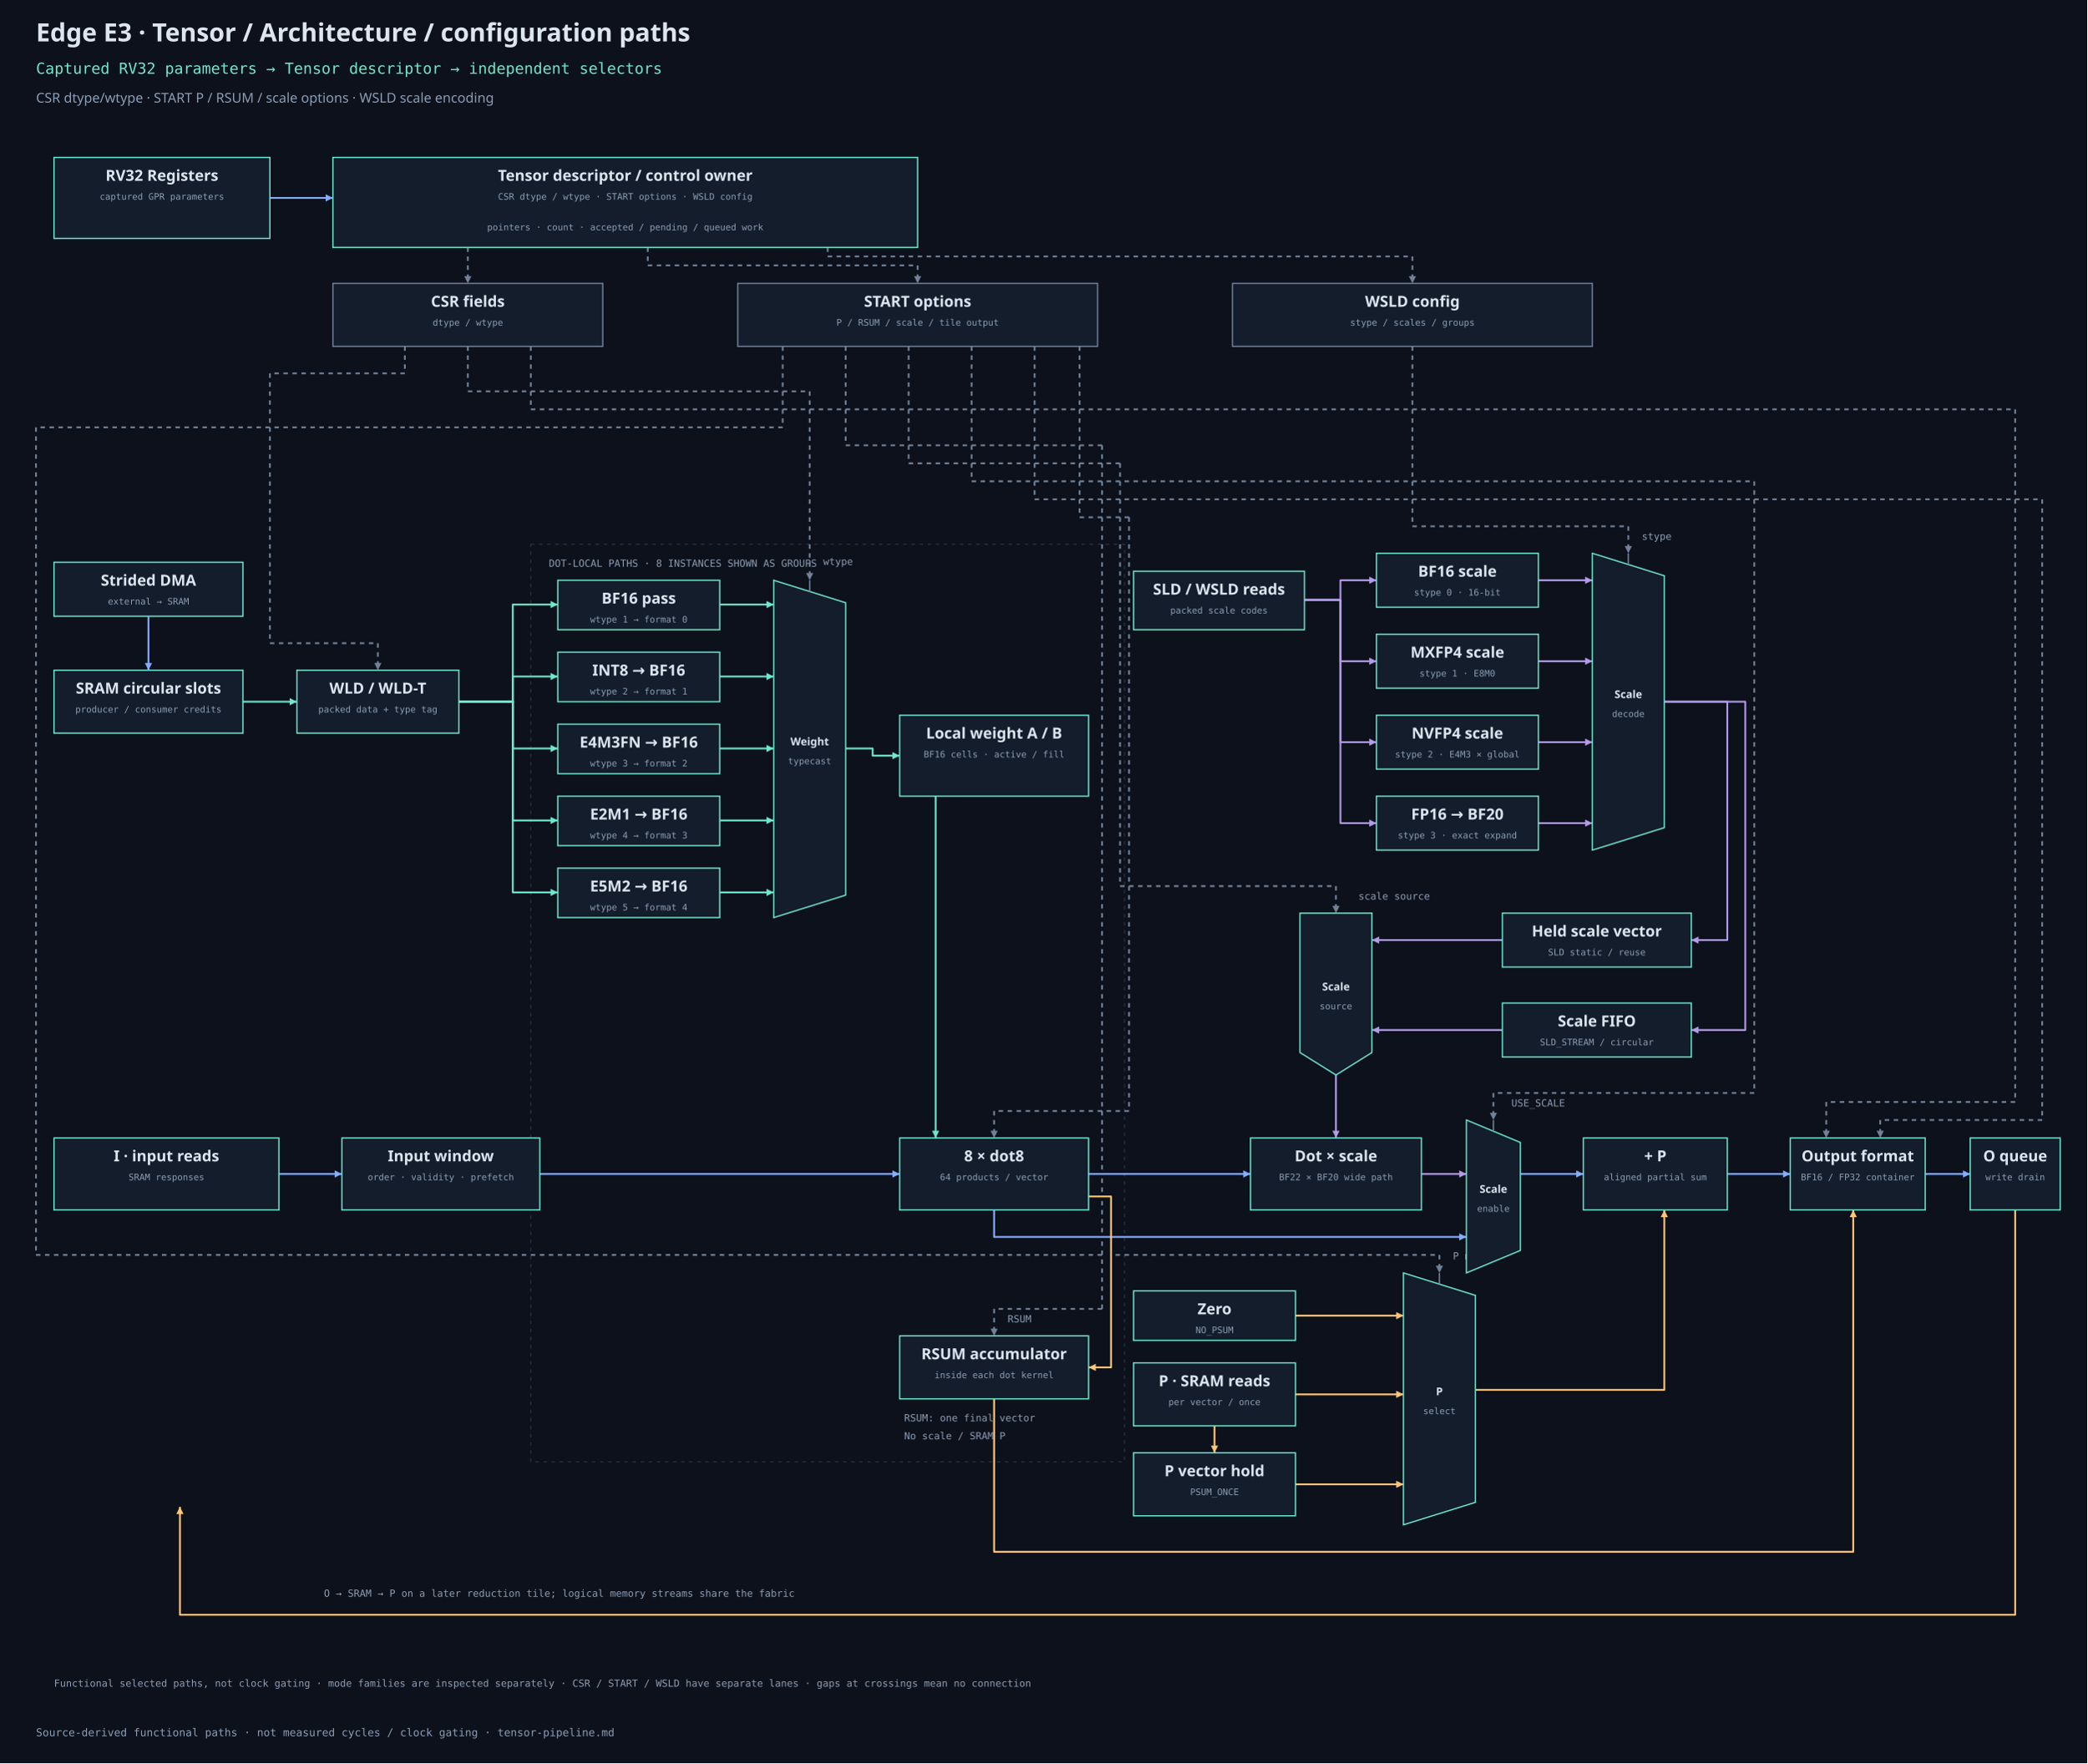
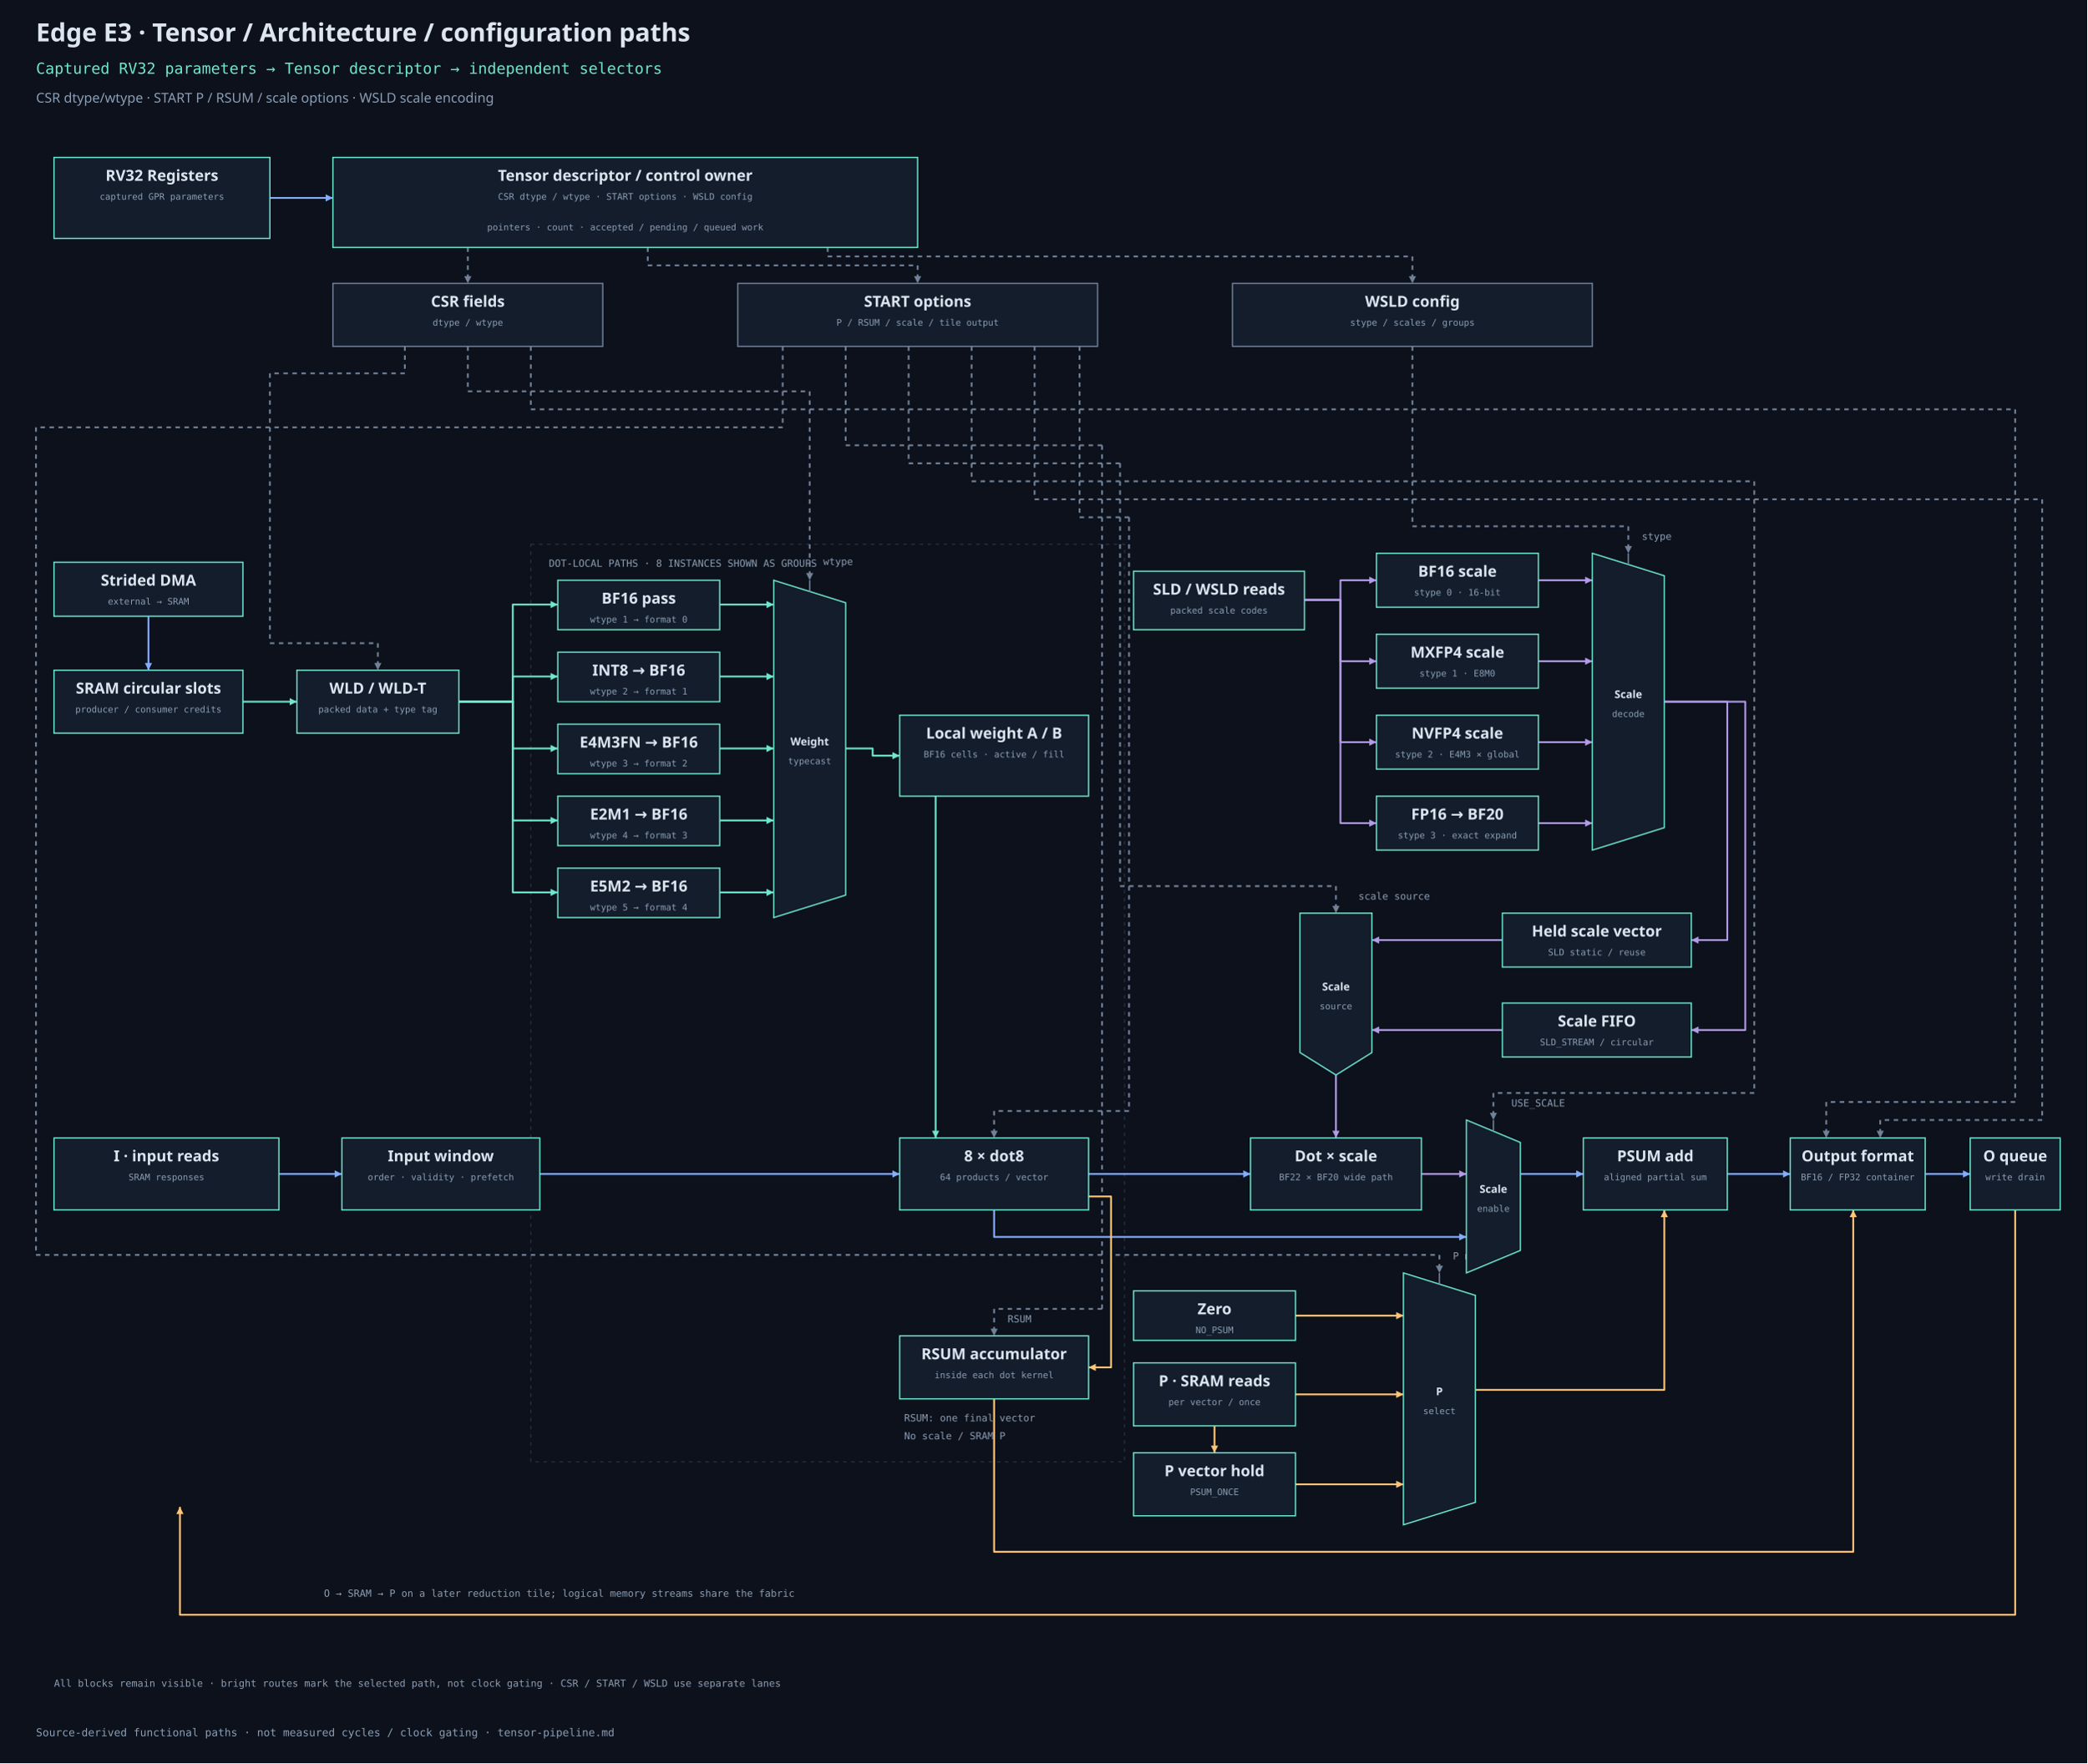
<svg xmlns="http://www.w3.org/2000/svg" width="2320" height="1960" viewBox="0 0 2320 1960">
  <rect width="2320" height="1960" fill="#0c111b" />
  <text x="40" y="46" fill="#dce5f0" font-family="sans-serif" font-size="28" font-weight="700">Edge E3 · Tensor / Architecture / configuration paths</text>
  <text x="40" y="82" fill="#6ee7cf" font-family="monospace" font-size="17">Captured RV32 parameters → Tensor descriptor → independent selectors</text>
  <text x="40" y="114" fill="#8c9eb5" font-family="sans-serif" font-size="15">CSR dtype/wtype · START P / RSUM / scale options · WSLD scale encoding</text>
  <svg x="20" y="135" width="2280" height="1760" viewBox="0 0 2280 1760" role="img" aria-labelledby="tensor-svg-title tensor-svg-desc">
-     <style>.tensor-bg{fill:var(--bg,#0c111b)}.tensor-memory{fill:none;stroke:var(--rule,#29394e);stroke-dasharray:4 5}.tensor-title{font:600 17px sans-serif;fill:var(--ink,#dce5f0)}.tensor-sub{font:10px monospace;fill:var(--muted,#8c9eb5)}.tensor-caption{font:11px monospace;fill:var(--muted,#8c9eb5)}.tensor-box{fill:var(--panel,#131d2b);stroke:var(--ink,#dce5f0);stroke-width:1.4}.tensor-wire{fill:none;stroke-width:2;stroke-linejoin:round}.tensor-data{stroke:#85adff}.tensor-weight{stroke:#6ee7cf}.tensor-psum{stroke:#ffc578}.tensor-optional{stroke:#b39be8}.tensor-control{stroke:#718198;stroke-dasharray:5 5}.tensor-arrow-data{fill:#85adff}.tensor-arrow-weight{fill:#6ee7cf}.tensor-arrow-psum{fill:#ffc578}.tensor-arrow-optional{fill:#b39be8}.tensor-arrow-control{fill:#718198}[data-tensor-node],[data-tensor-path]{opacity:.18}[data-tensor-node].is-active,[data-tensor-path].is-active{opacity:1}.tensor-mux-title{font-size:12px}.tensor-control-source .tensor-box{stroke:#718198!important}.tensor-control-port{stroke:#718198;stroke-width:1.5;fill:none}.is-active .tensor-box{stroke:#6ee7cf}</style>
+     <style>.tensor-bg{fill:var(--bg,#0c111b)}.tensor-memory{fill:none;stroke:var(--rule,#29394e);stroke-dasharray:4 5}.tensor-title{font:600 17px sans-serif;fill:var(--ink,#dce5f0)}.tensor-sub{font:10px monospace;fill:var(--muted,#8c9eb5)}.tensor-caption{font:11px monospace;fill:var(--muted,#8c9eb5)}.tensor-box{fill:var(--panel,#131d2b);stroke:var(--ink,#dce5f0);stroke-width:1.4}.tensor-wire{fill:none;stroke-width:2;stroke-linejoin:round}.tensor-data{stroke:#85adff}.tensor-weight{stroke:#6ee7cf}.tensor-psum{stroke:#ffc578}.tensor-optional{stroke:#b39be8}.tensor-control{stroke:#718198;stroke-dasharray:5 5}.tensor-arrow-data{fill:#85adff}.tensor-arrow-weight{fill:#6ee7cf}.tensor-arrow-psum{fill:#ffc578}.tensor-arrow-optional{fill:#b39be8}.tensor-arrow-control{fill:#718198}[data-tensor-node]{opacity:1}[data-tensor-path]{opacity:.18}[data-tensor-path].is-active{opacity:1}[data-tensor-node]:not(.is-active) .tensor-box{stroke:var(--muted,#718198)}[data-tensor-node]:not(.is-active) .tensor-title{fill:var(--muted,#a4b1c3)}[data-tensor-node]:not(.is-active) .tensor-sub{fill:var(--muted,#8c9eb5)}.tensor-mux-title{font-size:12px}.tensor-control-source .tensor-box{stroke:#718198!important}.tensor-control-port{stroke:#718198;stroke-width:1.5;fill:none}.is-active .tensor-box{stroke:#6ee7cf}</style>
    <defs>
      <marker id="tensor-arrow-data" viewBox="0 0 8 8" refX="8" refY="4" markerWidth="8" markerHeight="8" markerUnits="userSpaceOnUse" orient="auto">
        <path d="M0 0L8 4L0 8Z" class="tensor-arrow-data" />
      </marker>
      <marker id="tensor-arrow-weight" viewBox="0 0 8 8" refX="8" refY="4" markerWidth="8" markerHeight="8" markerUnits="userSpaceOnUse" orient="auto">
        <path d="M0 0L8 4L0 8Z" class="tensor-arrow-weight" />
      </marker>
      <marker id="tensor-arrow-psum" viewBox="0 0 8 8" refX="8" refY="4" markerWidth="8" markerHeight="8" markerUnits="userSpaceOnUse" orient="auto">
        <path d="M0 0L8 4L0 8Z" class="tensor-arrow-psum" />
      </marker>
      <marker id="tensor-arrow-optional" viewBox="0 0 8 8" refX="8" refY="4" markerWidth="8" markerHeight="8" markerUnits="userSpaceOnUse" orient="auto">
        <path d="M0 0L8 4L0 8Z" class="tensor-arrow-optional" />
      </marker>
      <marker id="tensor-arrow-control" viewBox="0 0 8 8" refX="8" refY="4" markerWidth="8" markerHeight="8" markerUnits="userSpaceOnUse" orient="auto">
        <path d="M0 0L8 4L0 8Z" class="tensor-arrow-control" />
      </marker>
    </defs>
    <rect class="tensor-bg" width="2280" height="1760" />
    <rect class="tensor-memory" x="570" y="470" width="660" height="1020" />
    <text class="tensor-caption" x="590" y="495">DOT-LOCAL PATHS · 8 INSTANCES SHOWN AS GROUPS</text>
    <text class="tensor-caption" x="895" y="493">wtype</text>
    <text class="tensor-caption" x="1805" y="465">stype</text>
    <text class="tensor-caption" x="1660" y="1095">USE_SCALE</text>
    <text class="tensor-caption" x="1490" y="865">scale source</text>
    <text class="tensor-caption" x="1595" y="1265">P mode</text>
    <text class="tensor-caption" x="1100" y="1335">RSUM</text>
    <path data-tensor-path="gpr-owner" class="tensor-wire tensor-data is-active" d="M280 85H350" marker-end="url(#tensor-arrow-data)" />
    <g data-tensor-path="ctrl-wld" class="tensor-wire tensor-control is-active">
      <path d="M430 250L430 280M430 280L280 280M280 280L280 580M280 580L400 580M400 580L400 610" />
      <path d="M400 602L400 610" marker-end="url(#tensor-arrow-control)" />
    </g>
    <g data-tensor-path="ctrl-weight" class="tensor-wire tensor-control is-active">
      <path d="M500 250L500 300M500 300L880 300M880 300L880 510" />
      <path d="M880 502L880 510" marker-end="url(#tensor-arrow-control)" />
    </g>
    <g data-tensor-path="ctrl-psum" class="tensor-wire tensor-control is-active">
      <path d="M850 250L850 340M850 340L20 340M20 340L20 1260M20 1260L1210 1260M1220 1260L1580 1260M1580 1260L1580 1280" />
      <path d="M1580 1272L1580 1280" marker-end="url(#tensor-arrow-control)" />
    </g>
    <g data-tensor-path="ctrl-rsum" class="tensor-wire tensor-control is-active">
      <path d="M920 250L920 360M920 360L1205 360M1205 360L1205 1165M1205 1175L1205 1190M1205 1200L1205 1235M1205 1245L1205 1320M1205 1320L1085 1320M1085 1320L1085 1350" />
      <path d="M1085 1342L1085 1350" marker-end="url(#tensor-arrow-control)" />
    </g>
    <g data-tensor-path="ctrl-scale" class="tensor-wire tensor-control is-active">
      <path d="M990 250L990 380M990 380L1225 380M1225 380L1225 850M1225 850L1465 850M1465 850L1465 880" />
      <path d="M1465 872L1465 880" marker-end="url(#tensor-arrow-control)" />
    </g>
    <g data-tensor-path="ctrl-enable" class="tensor-wire tensor-control is-active">
      <path d="M1060 250L1060 400M1060 400L1930 400M1930 400L1930 1080M1930 1080L1640 1080M1640 1080L1640 1110" />
      <path d="M1640 1102L1640 1110" marker-end="url(#tensor-arrow-control)" />
    </g>
    <g data-tensor-path="ctrl-stype" class="tensor-wire tensor-control is-active">
      <path d="M1550 250L1550 450M1550 450L1790 450M1790 450L1790 480" />
      <path d="M1790 472L1790 480" marker-end="url(#tensor-arrow-control)" />
    </g>
    <g data-tensor-path="ctrl-format" class="tensor-wire tensor-control is-active">
      <path d="M570 250L570 320M570 320L2220 320M2220 320L2220 1090M2220 1090L2010 1090M2010 1090L2010 1130" />
      <path d="M2010 1122L2010 1130" marker-end="url(#tensor-arrow-control)" />
    </g>
    <g data-tensor-path="owner-dot" class="tensor-wire tensor-control is-active">
      <path d="M1180 250L1180 440M1180 440L1235 440M1235 440L1235 1100M1235 1100L1085 1100M1085 1100L1085 1130" />
      <path d="M1085 1122L1085 1130" marker-end="url(#tensor-arrow-control)" />
    </g>
    <path data-tensor-path="dma-ring" class="tensor-wire tensor-data is-active" d="M145 550L145 610" marker-end="url(#tensor-arrow-data)" />
    <path data-tensor-path="ring-wld" class="tensor-wire tensor-weight is-active" d="M250 645L310 645" marker-end="url(#tensor-arrow-weight)" />
    <path data-tensor-path="weights" class="tensor-wire tensor-weight is-active" d="M1020 750L1020 1130" marker-end="url(#tensor-arrow-weight)" />
    <path data-tensor-path="input-window" class="tensor-wire tensor-data is-active" d="M290 1170L360 1170" marker-end="url(#tensor-arrow-data)" />
    <path data-tensor-path="window-dot" class="tensor-wire tensor-data is-active" d="M580 1170L980 1170" marker-end="url(#tensor-arrow-data)" />
    <path data-tensor-path="dot-post" class="tensor-wire tensor-data is-active" d="M1190 1170L1370 1170" marker-end="url(#tensor-arrow-data)" />
    <path data-tensor-path="scale-product" class="tensor-wire tensor-optional is-active" d="M1560 1170L1610 1170" marker-end="url(#tensor-arrow-optional)" />
    <path data-tensor-path="scale-bypass" class="tensor-wire tensor-data is-active" d="M1085 1210L1085 1240L1610 1240" marker-end="url(#tensor-arrow-data)" />
    <path data-tensor-path="scaled-to-post" class="tensor-wire tensor-data is-active" d="M1670 1170L1740 1170" marker-end="url(#tensor-arrow-data)" />
    <path data-tensor-path="post-output" class="tensor-wire tensor-data is-active" d="M1900 1170L1970 1170" marker-end="url(#tensor-arrow-data)" />
    <path data-tensor-path="format-output" class="tensor-wire tensor-data is-active" d="M2120 1170L2170 1170" marker-end="url(#tensor-arrow-data)" />
    <path data-tensor-path="rsum-merge" class="tensor-wire tensor-psum is-active" d="M1190 1195L1215 1195L1215 1385L1190 1385" marker-end="url(#tensor-arrow-psum)" />
    <path data-tensor-path="rsum-output" class="tensor-wire tensor-psum is-active" d="M1085 1420L1085 1590L2040 1590L2040 1210" marker-end="url(#tensor-arrow-psum)" />
    <path data-tensor-path="static-scale" class="tensor-wire tensor-optional is-active" d="M1650 910L1505 910" marker-end="url(#tensor-arrow-optional)" />
    <path data-tensor-path="stream-scale" class="tensor-wire tensor-optional is-active" d="M1650 1010L1505 1010" marker-end="url(#tensor-arrow-optional)" />
    <path data-tensor-path="scale" class="tensor-wire tensor-optional is-active" d="M1465 1060L1465 1130" marker-end="url(#tensor-arrow-optional)" />
    <path data-tensor-path="sld-static" class="tensor-wire tensor-optional is-active" d="M1830 645L1900 645L1900 910L1860 910" marker-end="url(#tensor-arrow-optional)" />
    <path data-tensor-path="sld-stream" class="tensor-wire tensor-optional is-active" d="M1830 645L1920 645L1920 1010L1860 1010" marker-end="url(#tensor-arrow-optional)" />
    <path data-tensor-path="zero-p" class="tensor-wire tensor-psum is-active" d="M1420 1327.5L1540 1327.5" marker-end="url(#tensor-arrow-psum)" />
    <path data-tensor-path="read-hold" class="tensor-wire tensor-psum is-active" d="M1330 1450L1330 1480" marker-end="url(#tensor-arrow-psum)" />
    <path data-tensor-path="hold-p" class="tensor-wire tensor-psum is-active" d="M1420 1515L1540 1515" marker-end="url(#tensor-arrow-psum)" />
    <path data-tensor-path="stream-p" class="tensor-wire tensor-psum is-active" d="M1420 1415L1540 1415" marker-end="url(#tensor-arrow-psum)" />
    <path data-tensor-path="psum-post" class="tensor-wire tensor-psum is-active" d="M1620 1410L1830 1410L1830 1210" marker-end="url(#tensor-arrow-psum)" />
    <path data-tensor-path="writeback" class="tensor-wire tensor-psum is-active" d="M2220 1210L2220 1660L180 1660L180 1540" marker-end="url(#tensor-arrow-psum)" />
    <path data-tensor-path="wld-bf16" class="tensor-wire tensor-weight is-active" d="M490 645L550 645L550 537L600 537" marker-end="url(#tensor-arrow-weight)" />
    <path data-tensor-path="cast-bf16" class="tensor-wire tensor-weight is-active" d="M780 537L840 537" marker-end="url(#tensor-arrow-weight)" />
    <path data-tensor-path="wld-int8" class="tensor-wire tensor-weight is-active" d="M490 645L550 645L550 617L600 617" marker-end="url(#tensor-arrow-weight)" />
    <path data-tensor-path="cast-int8" class="tensor-wire tensor-weight is-active" d="M780 617L840 617" marker-end="url(#tensor-arrow-weight)" />
    <path data-tensor-path="wld-e4m3" class="tensor-wire tensor-weight is-active" d="M490 645L550 645L550 697L600 697" marker-end="url(#tensor-arrow-weight)" />
    <path data-tensor-path="cast-e4m3" class="tensor-wire tensor-weight is-active" d="M780 697L840 697" marker-end="url(#tensor-arrow-weight)" />
    <path data-tensor-path="wld-fp4" class="tensor-wire tensor-weight is-active" d="M490 645L550 645L550 777L600 777" marker-end="url(#tensor-arrow-weight)" />
    <path data-tensor-path="cast-fp4" class="tensor-wire tensor-weight is-active" d="M780 777L840 777" marker-end="url(#tensor-arrow-weight)" />
    <path data-tensor-path="wld-e5m2" class="tensor-wire tensor-weight is-active" d="M490 645L550 645L550 857L600 857" marker-end="url(#tensor-arrow-weight)" />
    <path data-tensor-path="cast-e5m2" class="tensor-wire tensor-weight is-active" d="M780 857L840 857" marker-end="url(#tensor-arrow-weight)" />
    <path data-tensor-path="wld-banks" class="tensor-wire tensor-weight is-active" d="M920 697L950 697L950 705L980 705" marker-end="url(#tensor-arrow-weight)" />
    <path data-tensor-path="sld-bf16" class="tensor-wire tensor-optional is-active" d="M1430 532L1470 532L1470 510L1510 510" marker-end="url(#tensor-arrow-optional)" />
    <path data-tensor-path="decode-bf16" class="tensor-wire tensor-optional is-active" d="M1690 510L1750 510" marker-end="url(#tensor-arrow-optional)" />
    <path data-tensor-path="sld-mx" class="tensor-wire tensor-optional is-active" d="M1430 532L1470 532L1470 600L1510 600" marker-end="url(#tensor-arrow-optional)" />
    <path data-tensor-path="decode-mx" class="tensor-wire tensor-optional is-active" d="M1690 600L1750 600" marker-end="url(#tensor-arrow-optional)" />
    <path data-tensor-path="sld-nv" class="tensor-wire tensor-optional is-active" d="M1430 532L1470 532L1470 690L1510 690" marker-end="url(#tensor-arrow-optional)" />
    <path data-tensor-path="decode-nv" class="tensor-wire tensor-optional is-active" d="M1690 690L1750 690" marker-end="url(#tensor-arrow-optional)" />
    <path data-tensor-path="sld-fp16" class="tensor-wire tensor-optional is-active" d="M1430 532L1470 532L1470 780L1510 780" marker-end="url(#tensor-arrow-optional)" />
    <path data-tensor-path="decode-fp16" class="tensor-wire tensor-optional is-active" d="M1690 780L1750 780" marker-end="url(#tensor-arrow-optional)" />
    <g data-tensor-path="owner-csr" class="tensor-wire tensor-control is-active">
      <path d="M500 140L500 180" />
      <path d="M500 172L500 180" marker-end="url(#tensor-arrow-control)" />
    </g>
    <g data-tensor-path="owner-start" class="tensor-wire tensor-control is-active">
      <path d="M700 140L700 160M700 160L1000 160M1000 160L1000 180" />
      <path d="M1000 172L1000 180" marker-end="url(#tensor-arrow-control)" />
    </g>
    <g data-tensor-path="owner-wsld" class="tensor-wire tensor-control is-active">
      <path d="M900 140L900 150M900 150L1550 150M1550 150L1550 180" />
      <path d="M1550 172L1550 180" marker-end="url(#tensor-arrow-control)" />
    </g>
    <g data-tensor-path="ctrl-tile-format" class="tensor-wire tensor-control is-active">
      <path d="M1130 250L1130 420M1130 420L2250 420M2250 420L2250 1110M2250 1110L2070 1110M2070 1110L2070 1130" />
      <path d="M2070 1122L2070 1130" marker-end="url(#tensor-arrow-control)" />
    </g>
    <g data-tensor-node="gpr" class="is-active " role="button" tabindex="0" aria-label="RV32 Registers: explore this path">
      <rect class="tensor-box" x="40" y="40" width="240" height="90" />
      <text class="tensor-title " x="160" y="66" text-anchor="middle">RV32 Registers</text>
      <text class="tensor-sub" x="160" y="87" text-anchor="middle">captured GPR parameters</text>
    </g>
    <g data-tensor-node="owner" class="is-active " role="button" tabindex="0" aria-label="Tensor descriptor / control owner: explore this path">
      <rect class="tensor-box" x="350" y="40" width="650" height="100" />
      <text class="tensor-title " x="675" y="66" text-anchor="middle">Tensor descriptor / control owner</text>
      <text class="tensor-sub" x="675" y="87" text-anchor="middle">CSR dtype / wtype · START options · WSLD config</text>
      <text class="tensor-sub" x="675" y="121" text-anchor="middle">pointers · count · accepted / pending / queued work</text>
    </g>
    <g data-tensor-node="dma" class="is-active " role="button" tabindex="0" aria-label="Strided DMA: explore this path">
      <rect class="tensor-box" x="40" y="490" width="210" height="60" />
      <text class="tensor-title " x="145" y="516" text-anchor="middle">Strided DMA</text>
      <text class="tensor-sub" x="145" y="537" text-anchor="middle">external → SRAM</text>
    </g>
    <g data-tensor-node="ring" class="is-active " role="button" tabindex="0" aria-label="SRAM circular slots: explore this path">
      <rect class="tensor-box" x="40" y="610" width="210" height="70" />
      <text class="tensor-title " x="145" y="636" text-anchor="middle">SRAM circular slots</text>
      <text class="tensor-sub" x="145" y="657" text-anchor="middle">producer / consumer credits</text>
    </g>
    <g data-tensor-node="wld" class="is-active " role="button" tabindex="0" aria-label="WLD / WLD-T: explore this path">
      <rect class="tensor-box" x="310" y="610" width="180" height="70" />
      <text class="tensor-title " x="400" y="636" text-anchor="middle">WLD / WLD-T</text>
      <text class="tensor-sub" x="400" y="657" text-anchor="middle">packed data + type tag</text>
    </g>
    <g data-tensor-node="w-bf16" class="is-active " role="button" tabindex="0" aria-label="BF16 pass: explore this path">
      <rect class="tensor-box" x="600" y="510" width="180" height="55" />
      <text class="tensor-title " x="690" y="536" text-anchor="middle">BF16 pass</text>
      <text class="tensor-sub" x="690" y="557" text-anchor="middle">wtype 1 → format 0</text>
    </g>
    <g data-tensor-node="w-int8" class="is-active " role="button" tabindex="0" aria-label="INT8 → BF16: explore this path">
      <rect class="tensor-box" x="600" y="590" width="180" height="55" />
      <text class="tensor-title " x="690" y="616" text-anchor="middle">INT8 → BF16</text>
      <text class="tensor-sub" x="690" y="637" text-anchor="middle">wtype 2 → format 1</text>
    </g>
    <g data-tensor-node="w-e4m3" class="is-active " role="button" tabindex="0" aria-label="E4M3FN → BF16: explore this path">
      <rect class="tensor-box" x="600" y="670" width="180" height="55" />
      <text class="tensor-title " x="690" y="696" text-anchor="middle">E4M3FN → BF16</text>
      <text class="tensor-sub" x="690" y="717" text-anchor="middle">wtype 3 → format 2</text>
    </g>
    <g data-tensor-node="w-fp4" class="is-active " role="button" tabindex="0" aria-label="E2M1 → BF16: explore this path">
      <rect class="tensor-box" x="600" y="750" width="180" height="55" />
      <text class="tensor-title " x="690" y="776" text-anchor="middle">E2M1 → BF16</text>
      <text class="tensor-sub" x="690" y="797" text-anchor="middle">wtype 4 → format 3</text>
    </g>
    <g data-tensor-node="w-e5m2" class="is-active " role="button" tabindex="0" aria-label="E5M2 → BF16: explore this path">
      <rect class="tensor-box" x="600" y="830" width="180" height="55" />
      <text class="tensor-title " x="690" y="856" text-anchor="middle">E5M2 → BF16</text>
      <text class="tensor-sub" x="690" y="877" text-anchor="middle">wtype 5 → format 4</text>
    </g>
    <g data-tensor-node="wselect" class="is-active " role="button" tabindex="0" aria-label="Weight: explore this path">
      <path class="tensor-box" d="M840 510L920 535V860L840 885Z" />
      <path class="tensor-control-port" d="M880 510V522.5" />
      <text class="tensor-title tensor-mux-title" x="880" y="693.5" text-anchor="middle">Weight</text>
      <text class="tensor-sub" x="880" y="714.5" text-anchor="middle">typecast</text>
    </g>
    <g data-tensor-node="banks" class="is-active " role="button" tabindex="0" aria-label="Local weight A / B: explore this path">
      <rect class="tensor-box" x="980" y="660" width="210" height="90" />
      <text class="tensor-title " x="1085" y="686" text-anchor="middle">Local weight A / B</text>
      <text class="tensor-sub" x="1085" y="707" text-anchor="middle">BF16 cells · active / fill</text>
    </g>
    <g data-tensor-node="input" class="is-active " role="button" tabindex="0" aria-label="I · input reads: explore this path">
      <rect class="tensor-box" x="40" y="1130" width="250" height="80" />
      <text class="tensor-title " x="165" y="1156" text-anchor="middle">I · input reads</text>
      <text class="tensor-sub" x="165" y="1177" text-anchor="middle">SRAM responses</text>
    </g>
    <g data-tensor-node="window" class="is-active " role="button" tabindex="0" aria-label="Input window: explore this path">
      <rect class="tensor-box" x="360" y="1130" width="220" height="80" />
      <text class="tensor-title " x="470" y="1156" text-anchor="middle">Input window</text>
      <text class="tensor-sub" x="470" y="1177" text-anchor="middle">order · validity · prefetch</text>
    </g>
    <g data-tensor-node="dot" class="is-active " role="button" tabindex="0" aria-label="8 × dot8: explore this path">
      <rect class="tensor-box" x="980" y="1130" width="210" height="80" />
      <text class="tensor-title " x="1085" y="1156" text-anchor="middle">8 × dot8</text>
      <text class="tensor-sub" x="1085" y="1177" text-anchor="middle">64 products / vector</text>
    </g>
    <g data-tensor-node="rsum" class="is-active " role="button" tabindex="0" aria-label="RSUM accumulator: explore this path">
      <rect class="tensor-box" x="980" y="1350" width="210" height="70" />
      <text class="tensor-title " x="1085" y="1376" text-anchor="middle">RSUM accumulator</text>
      <text class="tensor-sub" x="1085" y="1397" text-anchor="middle">inside each dot kernel</text>
    </g>
    <g data-tensor-node="sld" class="is-active " role="button" tabindex="0" aria-label="SLD / WSLD reads: explore this path">
      <rect class="tensor-box" x="1240" y="500" width="190" height="65" />
      <text class="tensor-title " x="1335" y="526" text-anchor="middle">SLD / WSLD reads</text>
      <text class="tensor-sub" x="1335" y="547" text-anchor="middle">packed scale codes</text>
    </g>
    <g data-tensor-node="s-bf16" class="is-active " role="button" tabindex="0" aria-label="BF16 scale: explore this path">
      <rect class="tensor-box" x="1510" y="480" width="180" height="60" />
      <text class="tensor-title " x="1600" y="506" text-anchor="middle">BF16 scale</text>
      <text class="tensor-sub" x="1600" y="527" text-anchor="middle">stype 0 · 16-bit</text>
    </g>
    <g data-tensor-node="s-mx" class="is-active " role="button" tabindex="0" aria-label="MXFP4 scale: explore this path">
      <rect class="tensor-box" x="1510" y="570" width="180" height="60" />
      <text class="tensor-title " x="1600" y="596" text-anchor="middle">MXFP4 scale</text>
      <text class="tensor-sub" x="1600" y="617" text-anchor="middle">stype 1 · E8M0</text>
    </g>
    <g data-tensor-node="s-nv" class="is-active " role="button" tabindex="0" aria-label="NVFP4 scale: explore this path">
      <rect class="tensor-box" x="1510" y="660" width="180" height="60" />
      <text class="tensor-title " x="1600" y="686" text-anchor="middle">NVFP4 scale</text>
      <text class="tensor-sub" x="1600" y="707" text-anchor="middle">stype 2 · E4M3 × global</text>
    </g>
    <g data-tensor-node="s-fp16" class="is-active " role="button" tabindex="0" aria-label="FP16 → BF20: explore this path">
      <rect class="tensor-box" x="1510" y="750" width="180" height="60" />
      <text class="tensor-title " x="1600" y="776" text-anchor="middle">FP16 → BF20</text>
      <text class="tensor-sub" x="1600" y="797" text-anchor="middle">stype 3 · exact expand</text>
    </g>
    <g data-tensor-node="stype" class="is-active " role="button" tabindex="0" aria-label="Scale: explore this path">
      <path class="tensor-box" d="M1750 480L1830 505V785L1750 810Z" />
      <path class="tensor-control-port" d="M1790 480V492.5" />
      <text class="tensor-title tensor-mux-title" x="1790" y="641" text-anchor="middle">Scale</text>
      <text class="tensor-sub" x="1790" y="662" text-anchor="middle">decode</text>
    </g>
    <g data-tensor-node="scale-hold" class="is-active " role="button" tabindex="0" aria-label="Held scale vector: explore this path">
      <rect class="tensor-box" x="1650" y="880" width="210" height="60" />
      <text class="tensor-title " x="1755" y="906" text-anchor="middle">Held scale vector</text>
      <text class="tensor-sub" x="1755" y="927" text-anchor="middle">SLD static / reuse</text>
    </g>
    <g data-tensor-node="scale-fifo" class="is-active " role="button" tabindex="0" aria-label="Scale FIFO: explore this path">
      <rect class="tensor-box" x="1650" y="980" width="210" height="60" />
      <text class="tensor-title " x="1755" y="1006" text-anchor="middle">Scale FIFO</text>
      <text class="tensor-sub" x="1755" y="1027" text-anchor="middle">SLD_STREAM / circular</text>
    </g>
    <g data-tensor-node="scale-source" class="is-active " role="button" tabindex="0" aria-label="Scale: explore this path">
      <path class="tensor-box" d="M1425 880H1505V1035L1465 1060L1425 1035Z" />
      <text class="tensor-title tensor-mux-title" x="1465" y="966" text-anchor="middle">Scale</text>
      <text class="tensor-sub" x="1465" y="987" text-anchor="middle">source</text>
    </g>
    <g data-tensor-node="scale-mul" class="is-active " role="button" tabindex="0" aria-label="Dot × scale: explore this path">
      <rect class="tensor-box" x="1370" y="1130" width="190" height="80" />
      <text class="tensor-title " x="1465" y="1156" text-anchor="middle">Dot × scale</text>
      <text class="tensor-sub" x="1465" y="1177" text-anchor="middle">BF22 × BF20 wide path</text>
    </g>
    <g data-tensor-node="scale-select" class="is-active " role="button" tabindex="0" aria-label="Scale: explore this path">
      <path class="tensor-box" d="M1610 1110L1670 1135V1255L1610 1280Z" />
      <path class="tensor-control-port" d="M1640 1110V1122.5" />
      <text class="tensor-title tensor-mux-title" x="1640" y="1191" text-anchor="middle">Scale</text>
      <text class="tensor-sub" x="1640" y="1212" text-anchor="middle">enable</text>
    </g>
-     <g data-tensor-node="post" class="is-active " role="button" tabindex="0" aria-label="+ P: explore this path">
+     <g data-tensor-node="post" class="is-active " role="button" tabindex="0" aria-label="PSUM add: explore this path">
      <rect class="tensor-box" x="1740" y="1130" width="160" height="80" />
-       <text class="tensor-title " x="1820" y="1156" text-anchor="middle">+ P</text>
+       <text class="tensor-title " x="1820" y="1156" text-anchor="middle">PSUM add</text>
      <text class="tensor-sub" x="1820" y="1177" text-anchor="middle">aligned partial sum</text>
    </g>
    <g data-tensor-node="psum" class="is-active " role="button" tabindex="0" aria-label="P · SRAM reads: explore this path">
      <rect class="tensor-box" x="1240" y="1380" width="180" height="70" />
      <text class="tensor-title " x="1330" y="1406" text-anchor="middle">P · SRAM reads</text>
      <text class="tensor-sub" x="1330" y="1427" text-anchor="middle">per vector / once</text>
    </g>
    <g data-tensor-node="zero" class="is-active " role="button" tabindex="0" aria-label="Zero: explore this path">
      <rect class="tensor-box" x="1240" y="1300" width="180" height="55" />
      <text class="tensor-title " x="1330" y="1326" text-anchor="middle">Zero</text>
      <text class="tensor-sub" x="1330" y="1347" text-anchor="middle">NO_PSUM</text>
    </g>
    <g data-tensor-node="psum-hold" class="is-active " role="button" tabindex="0" aria-label="P vector hold: explore this path">
      <rect class="tensor-box" x="1240" y="1480" width="180" height="70" />
      <text class="tensor-title " x="1330" y="1506" text-anchor="middle">P vector hold</text>
      <text class="tensor-sub" x="1330" y="1527" text-anchor="middle">PSUM_ONCE</text>
    </g>
    <g data-tensor-node="psum-select" class="is-active " role="button" tabindex="0" aria-label="P: explore this path">
      <path class="tensor-box" d="M1540 1280L1620 1305V1535L1540 1560Z" />
      <path class="tensor-control-port" d="M1580 1280V1292.5" />
      <text class="tensor-title tensor-mux-title" x="1580" y="1416" text-anchor="middle">P</text>
      <text class="tensor-sub" x="1580" y="1437" text-anchor="middle">select</text>
    </g>
    <g data-tensor-node="format" class="is-active " role="button" tabindex="0" aria-label="Output format: explore this path">
      <rect class="tensor-box" x="1970" y="1130" width="150" height="80" />
      <text class="tensor-title " x="2045" y="1156" text-anchor="middle">Output format</text>
      <text class="tensor-sub" x="2045" y="1177" text-anchor="middle">BF16 / FP32 container</text>
    </g>
    <g data-tensor-node="output" class="is-active " role="button" tabindex="0" aria-label="O queue: explore this path">
      <rect class="tensor-box" x="2170" y="1130" width="100" height="80" />
      <text class="tensor-title " x="2220" y="1156" text-anchor="middle">O queue</text>
      <text class="tensor-sub" x="2220" y="1177" text-anchor="middle">write drain</text>
    </g>
    <g data-tensor-node="csr-fields" class="is-active tensor-control-source" role="button" tabindex="0" aria-label="CSR fields: explore this path">
      <rect class="tensor-box" x="350" y="180" width="300" height="70" />
      <text class="tensor-title " x="500" y="206" text-anchor="middle">CSR fields</text>
      <text class="tensor-sub" x="500" y="227" text-anchor="middle">dtype / wtype</text>
    </g>
    <g data-tensor-node="start-fields" class="is-active tensor-control-source" role="button" tabindex="0" aria-label="START options: explore this path">
      <rect class="tensor-box" x="800" y="180" width="400" height="70" />
      <text class="tensor-title " x="1000" y="206" text-anchor="middle">START options</text>
      <text class="tensor-sub" x="1000" y="227" text-anchor="middle">P / RSUM / scale / tile output</text>
    </g>
    <g data-tensor-node="wsld-fields" class="is-active tensor-control-source" role="button" tabindex="0" aria-label="WSLD config: explore this path">
      <rect class="tensor-box" x="1350" y="180" width="400" height="70" />
      <text class="tensor-title " x="1550" y="206" text-anchor="middle">WSLD config</text>
      <text class="tensor-sub" x="1550" y="227" text-anchor="middle">stype / scales / groups</text>
    </g>
    <text class="tensor-caption" x="985" y="1445">RSUM: one final vector</text>
    <text class="tensor-caption" x="985" y="1465">No scale / SRAM P</text>
    <text class="tensor-caption" x="340" y="1640">O → SRAM → P on a later reduction tile; logical memory streams share the fabric</text>
-     <text class="tensor-caption" x="40" y="1740">Functional selected paths, not clock gating · mode families are inspected separately · CSR / START / WSLD have separate lanes · gaps at crossings mean no connection</text>
+     <text class="tensor-caption" x="40" y="1740">All blocks remain visible · bright routes mark the selected path, not clock gating · CSR / START / WSLD use separate lanes</text>
  </svg>
  <text x="40" y="1930" fill="#8c9eb5" font-family="monospace" font-size="12">Source-derived functional paths · not measured cycles / clock gating · tensor-pipeline.md</text>
</svg>
